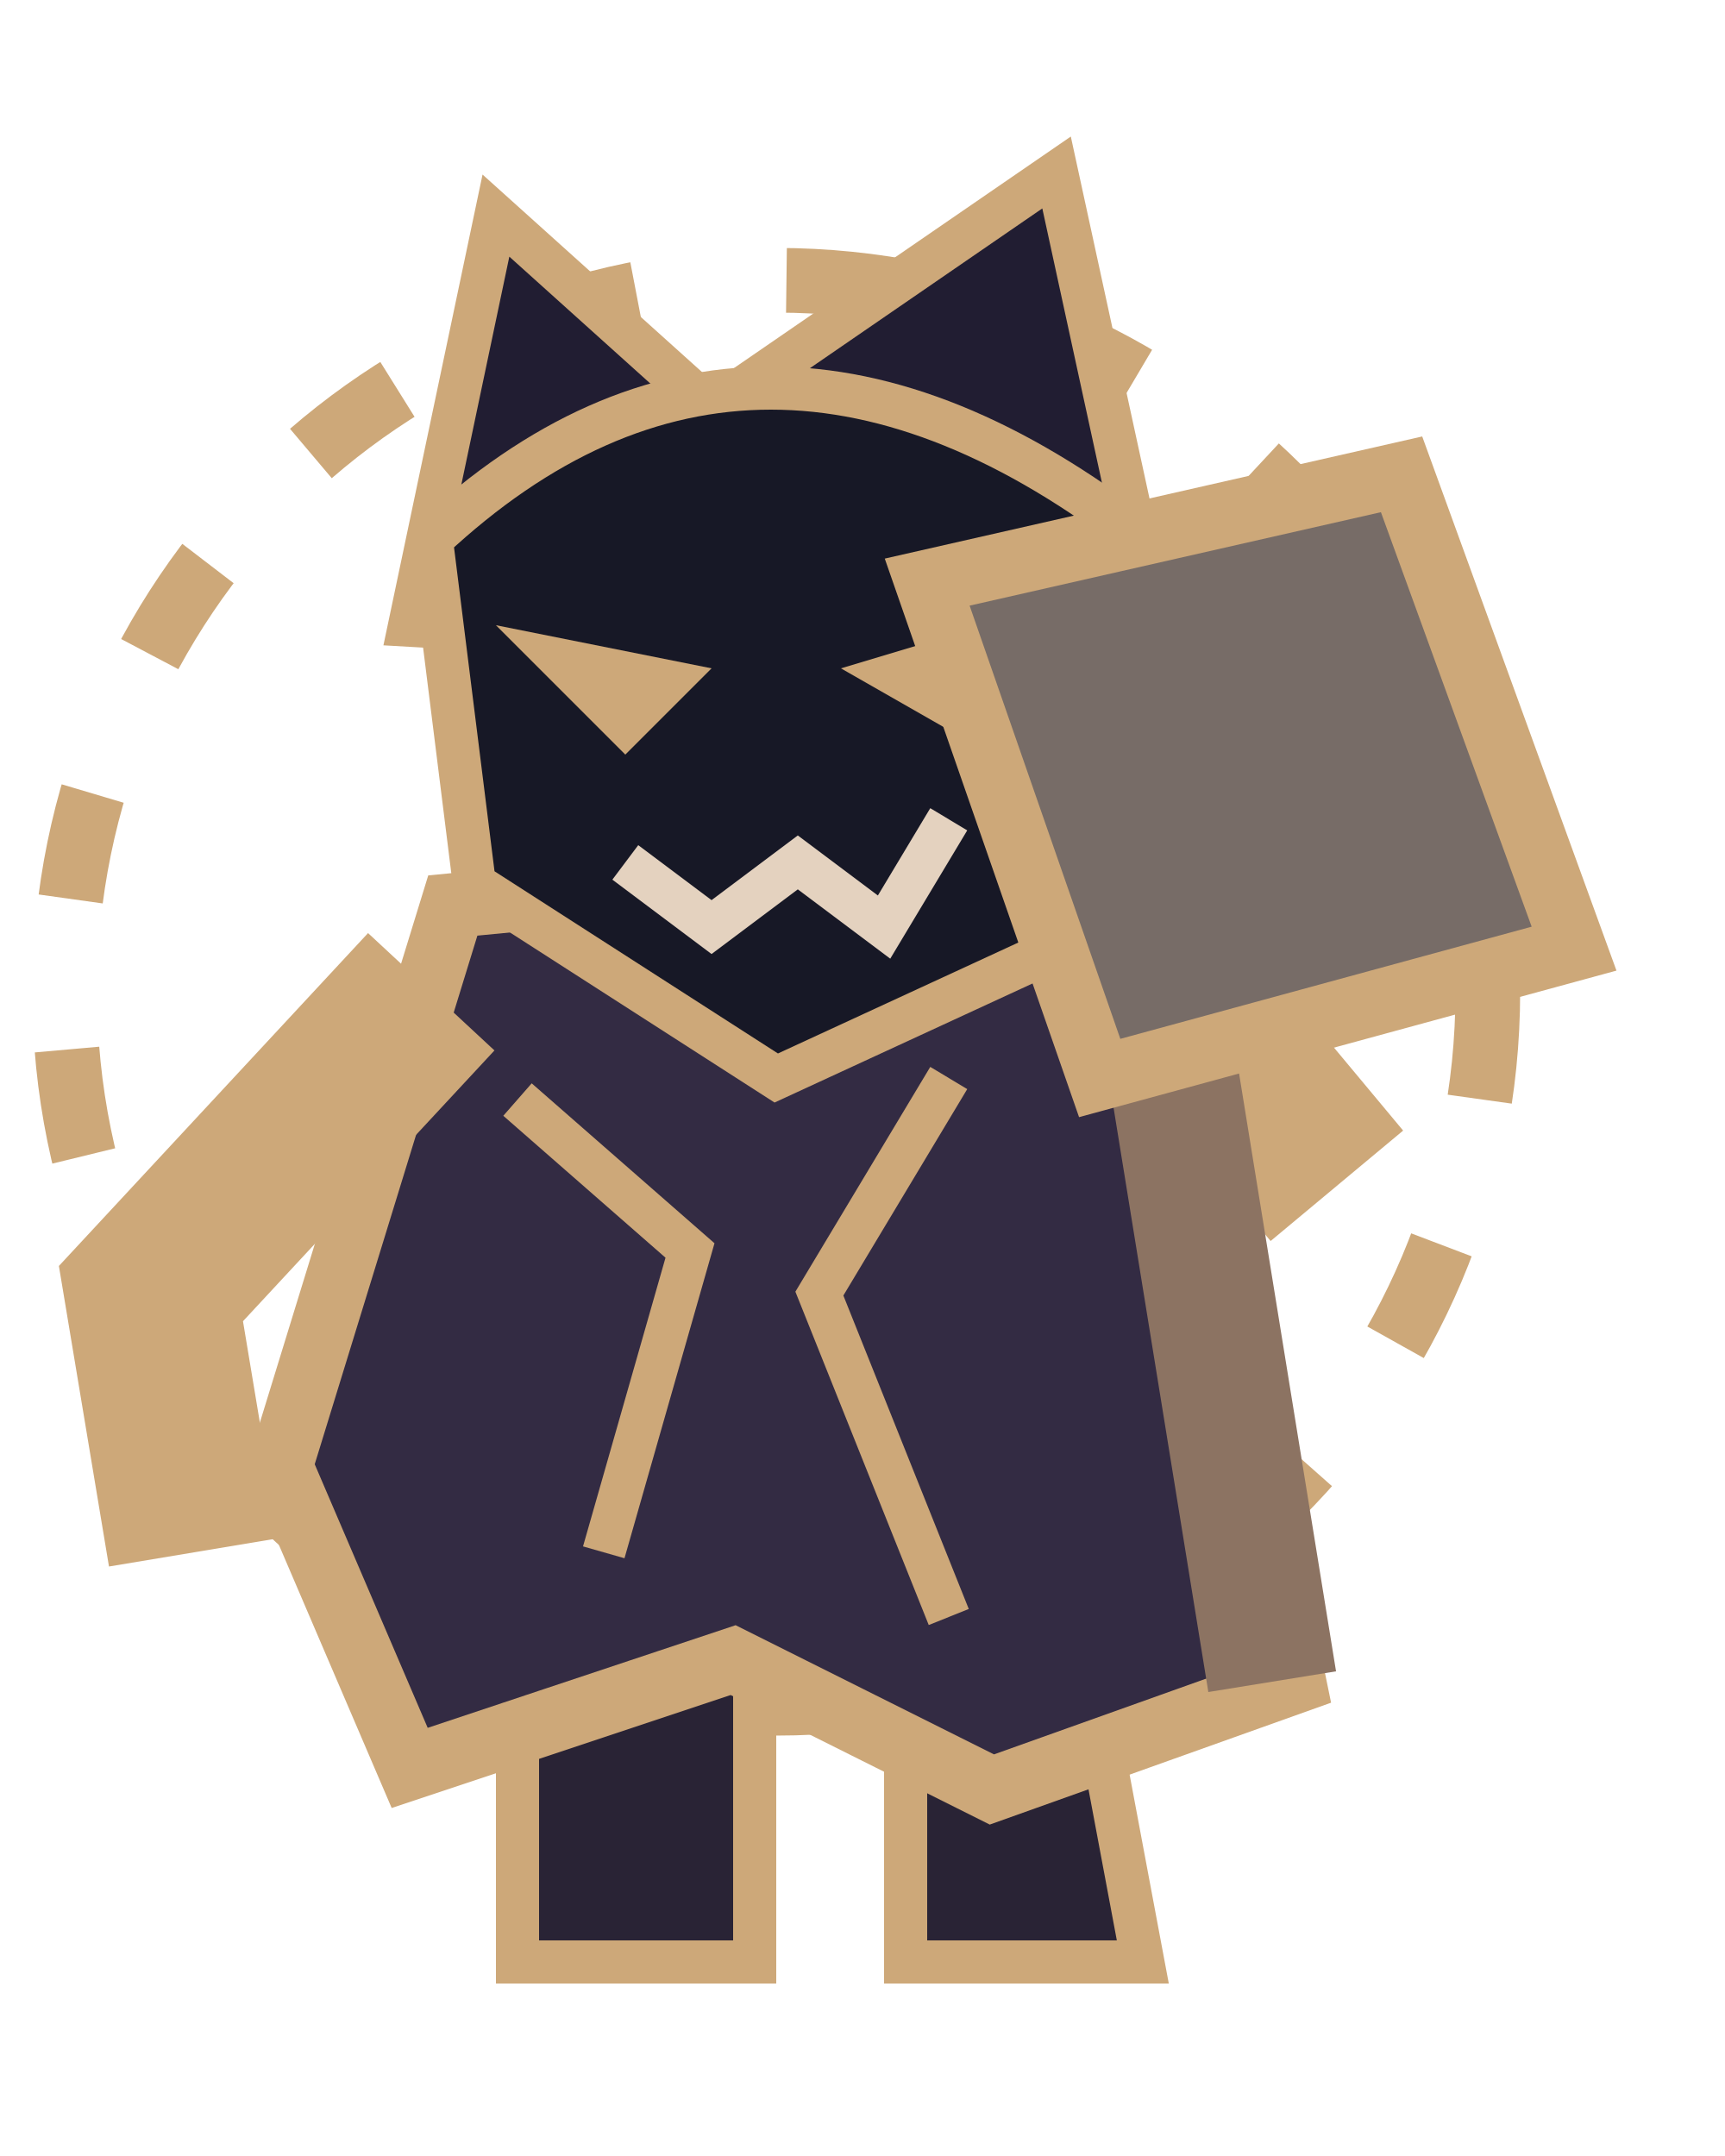
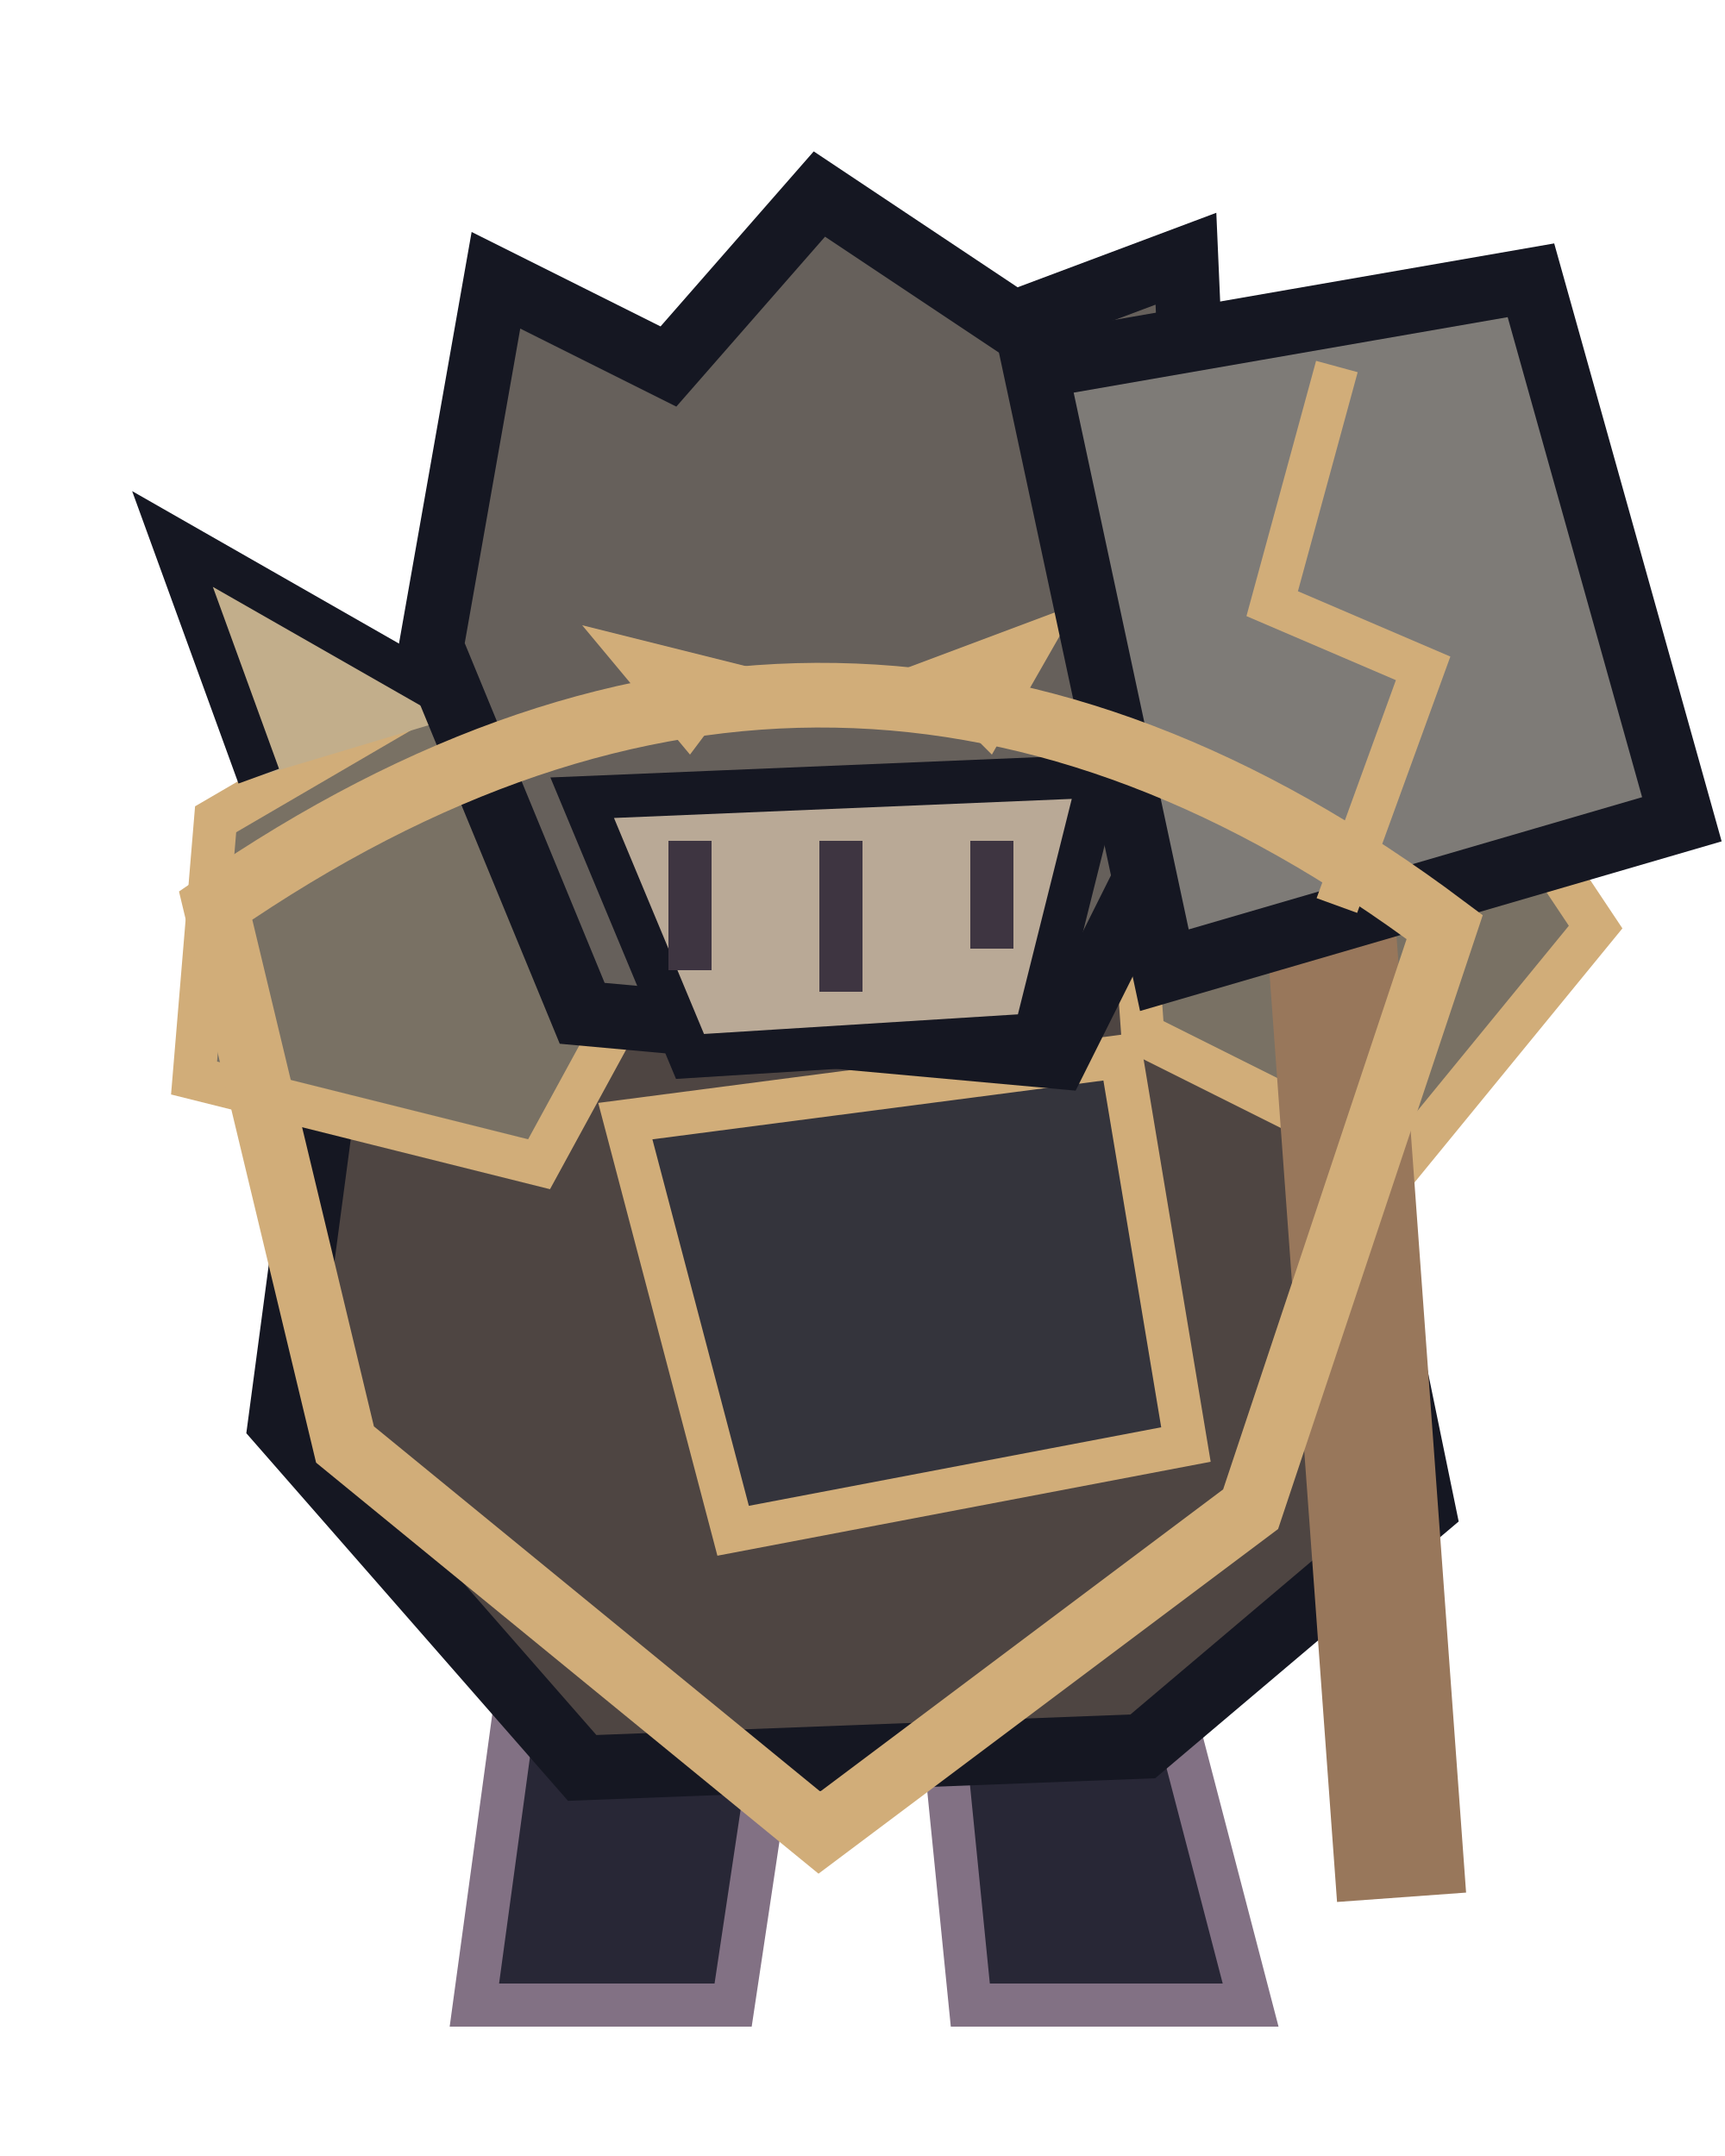
<svg xmlns="http://www.w3.org/2000/svg" width="80" height="100" viewBox="0 0 80 100">
-   <circle cx="36" cy="46" r="33" fill="none" stroke="#cda879" stroke-width="3" stroke-dasharray="5 7" />
-   <g transform="rotate(0 36 55)">
-     <path d="M24 75L24 91H35L35 75M42 75L42 91H53L50 75" fill="#292335" stroke="#cda879" stroke-width="2" />
-     <path d="M21 42L52 39L60 78L46 83L34 77L19 82L13 68Z" fill="#332b43" stroke="#cda879" stroke-width="3" />
-     <path d="M20 46L7 60L9 72M52 43L62 55" fill="none" stroke="#cda879" stroke-width="8" />
-     <path d="M19 29L23 10L33 19L49 8L54 31Z" fill="#211d32" stroke="#cda879" stroke-width="2" />
-     <path d="M20 25Q35 11 53 25L49 44L36 50L22 41Z" fill="#171826" stroke="#cda879" stroke-width="2" />
-     <path d="M23 29L33 31L29 35Z M39 31L49 28L46 35Z" fill="#cda879" />
-     <path d="M29 40L33 43L37 40L41 43L44 38" fill="none" stroke="#e4d2bf" stroke-width="2" />
-     <path d="M24 51L32 58L28 72M44 50L38 60L44 75" fill="none" stroke="#cda879" stroke-width="2" />
-     <path d="M53 41L59 78" stroke="#8c7362" stroke-width="6" />
-     <path d="M43 27L65 22L73 44L51 50Z" fill="#776c67" stroke="#cda879" stroke-width="3" />
+   <g transform="rotate(0 38 57)" opacity="1">
+     <path d="M25 71L22 93H34L37 73M43 73L45 93H58L52 70" fill="#282736" stroke="#827184" stroke-width="2" />
+     <path d="M17 36L59 36L66 70L53 81L27 82L13 66Z" fill="#4e4542" stroke="#151722" stroke-width="3" />
+     <path d="M10 38L22 31L31 43L25 54L9 50Z M52 34L66 31L74 43L65 54L53 48Z" fill="#797164" stroke="#d1ad79" stroke-width="2" />
+     <path d="M12 36L8 25L22 33M63 33L70 23L69 40" fill="#c2ae8b" stroke="#151722" stroke-width="2" />
+     <path d="M29 52L52 49L55 67L34 71Z" fill="#34343c" stroke="#d1ad79" stroke-width="2" />
+     <path d="M23 13L31 17L38 9L47 15L55 12L56 35L49 49L27 47L20 30Z" fill="#66605b" stroke="#151722" stroke-width="3" />
+     <path d="M27 29L35 31L32 35Z M42 31L50 28L46 35Z" fill="#d1ad79" />
+     <path d="M27 37L51 36L48 48L32 49Z" fill="#b9a996" stroke="#151722" stroke-width="2" />
+     <path d="M32 39V45M39 39V46M46 39V44" stroke="#3e3541" stroke-width="2" />
+     <g transform="rotate(0 62 68)">
+       <path d="M61 33L65 88" stroke="#98775b" stroke-width="6" />
+       <path d="M48 17L71 13L78 38L54 45Z" fill="#7e7b77" stroke="#151722" stroke-width="3" />
+       <path d="M62 17L59 28L66 31L62 42" fill="none" stroke="#d1ad79" stroke-width="2" />
+     </g>
+     <path d="M10 42Q39 22 67 43L58 70L38 85L16 67Z" fill="none" stroke="#d1ad79" stroke-width="3" />
  </g>
</svg>
